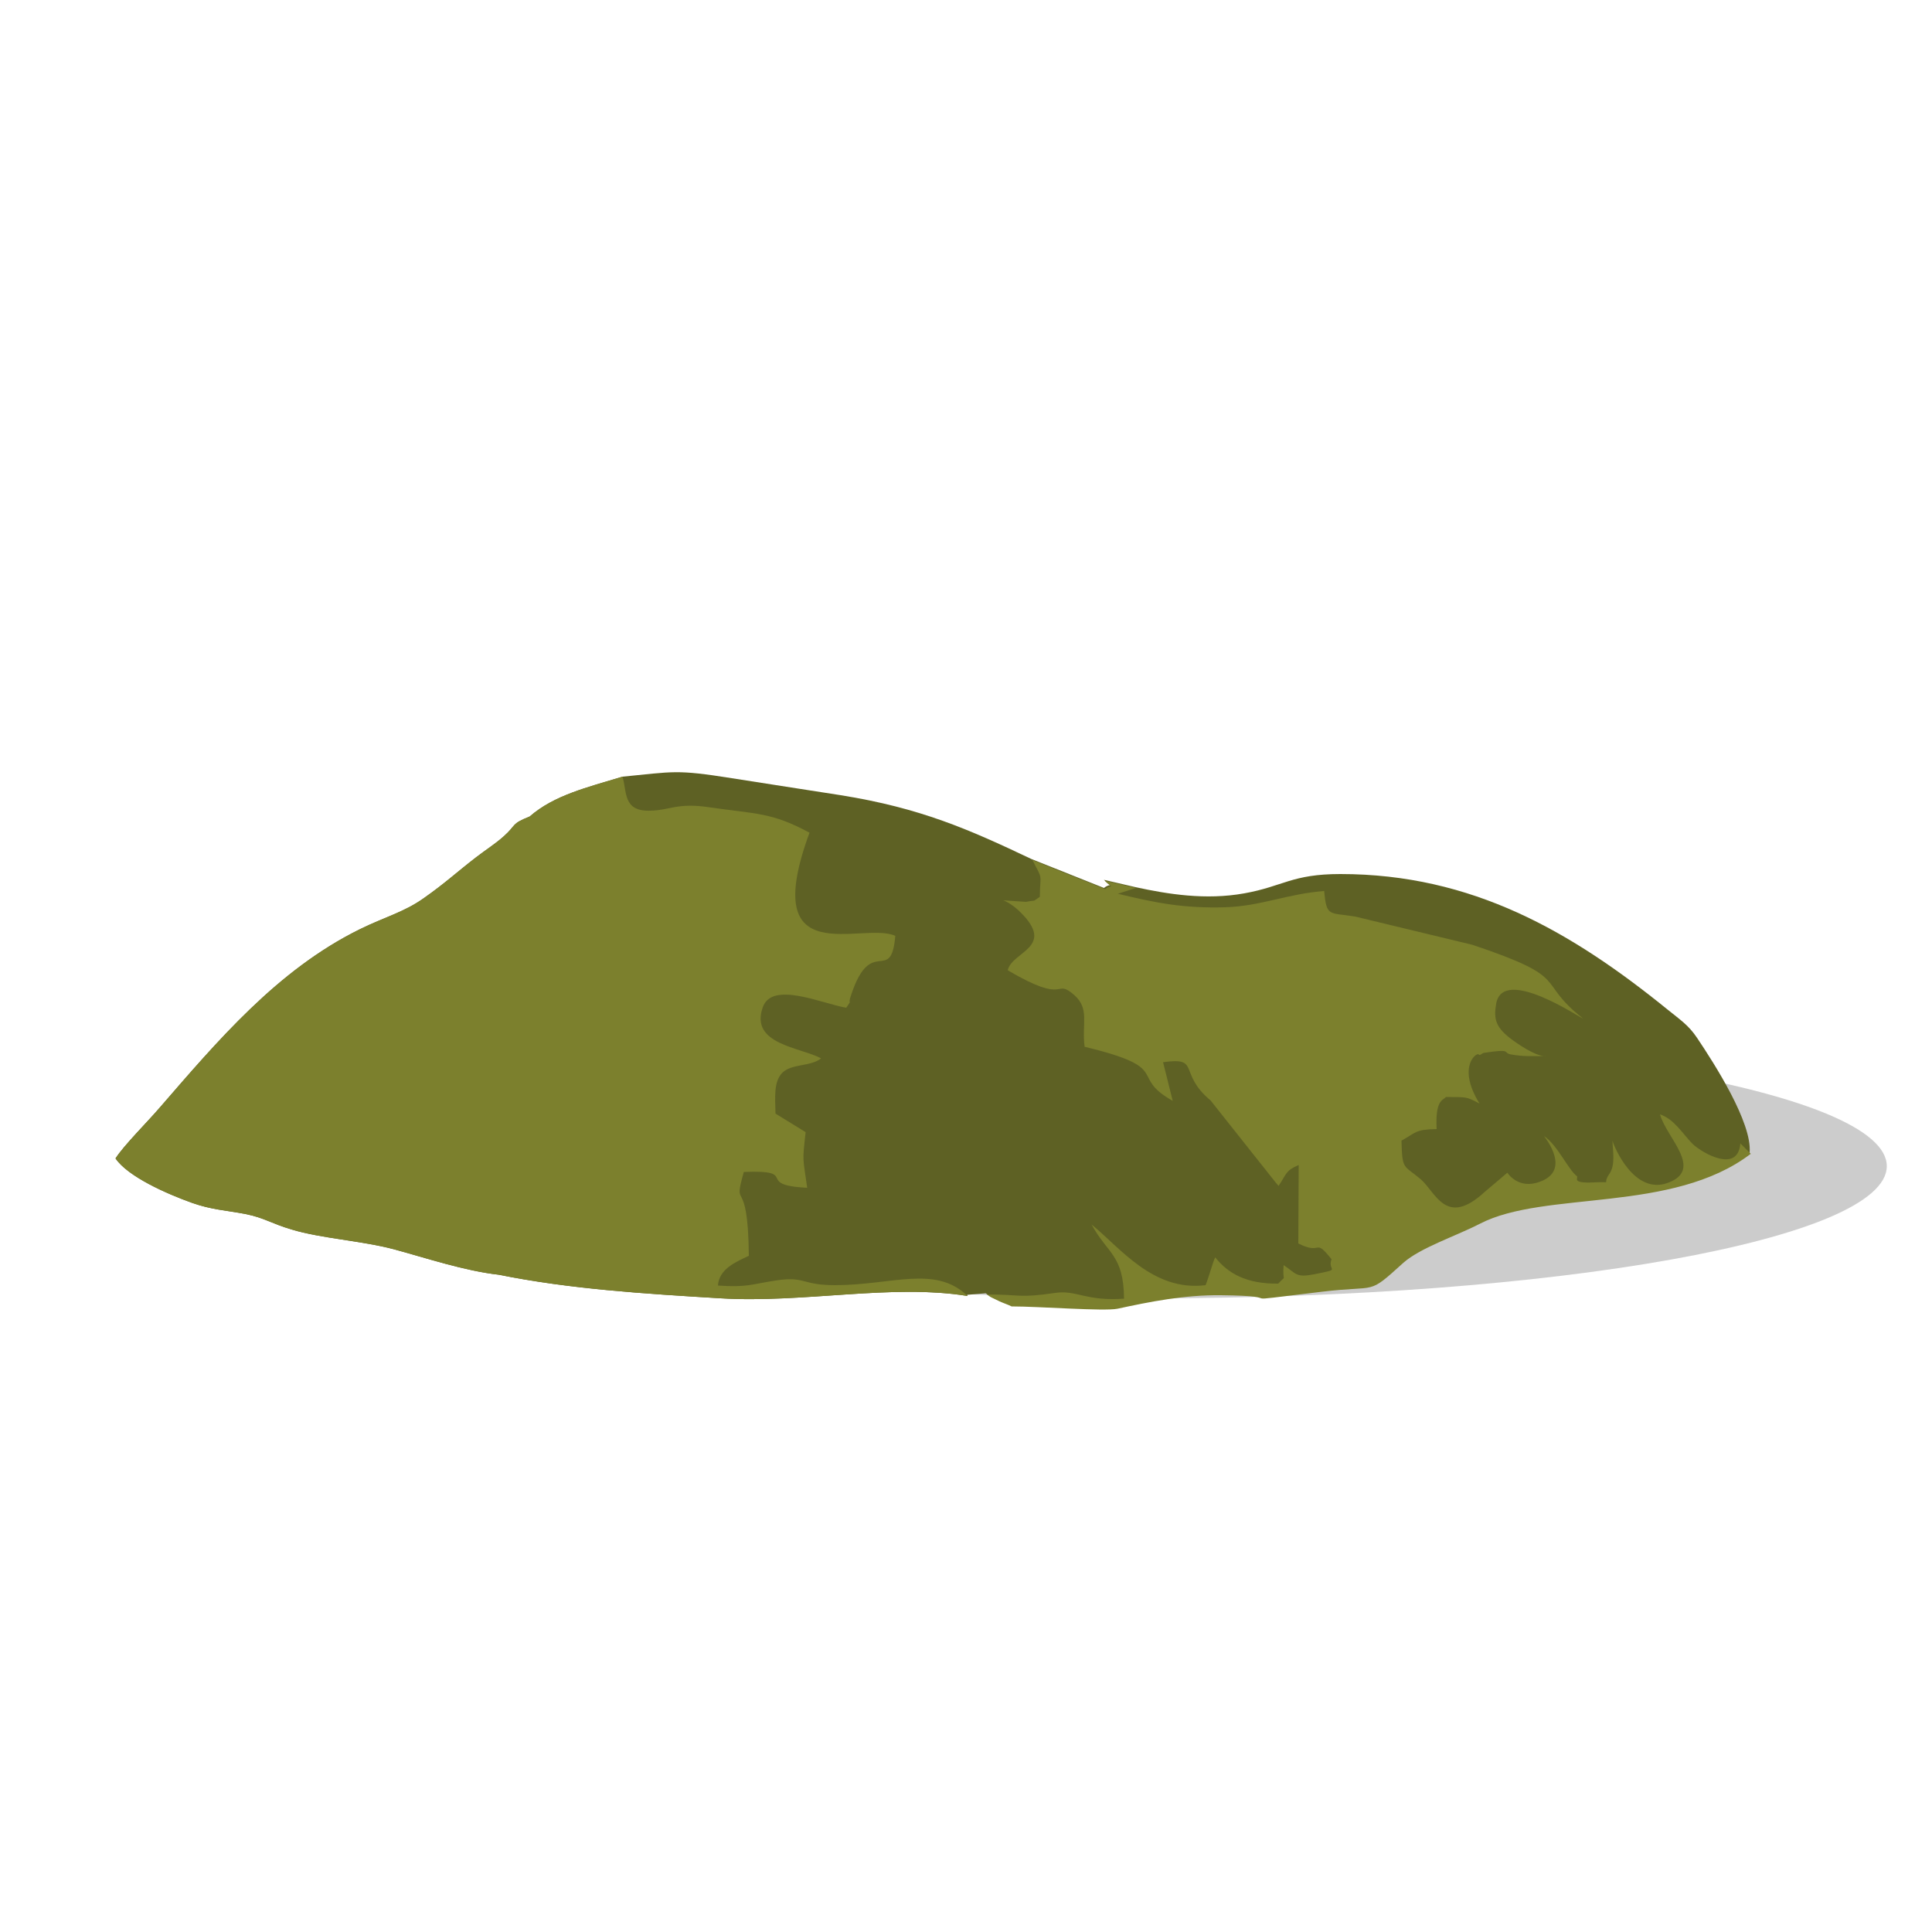
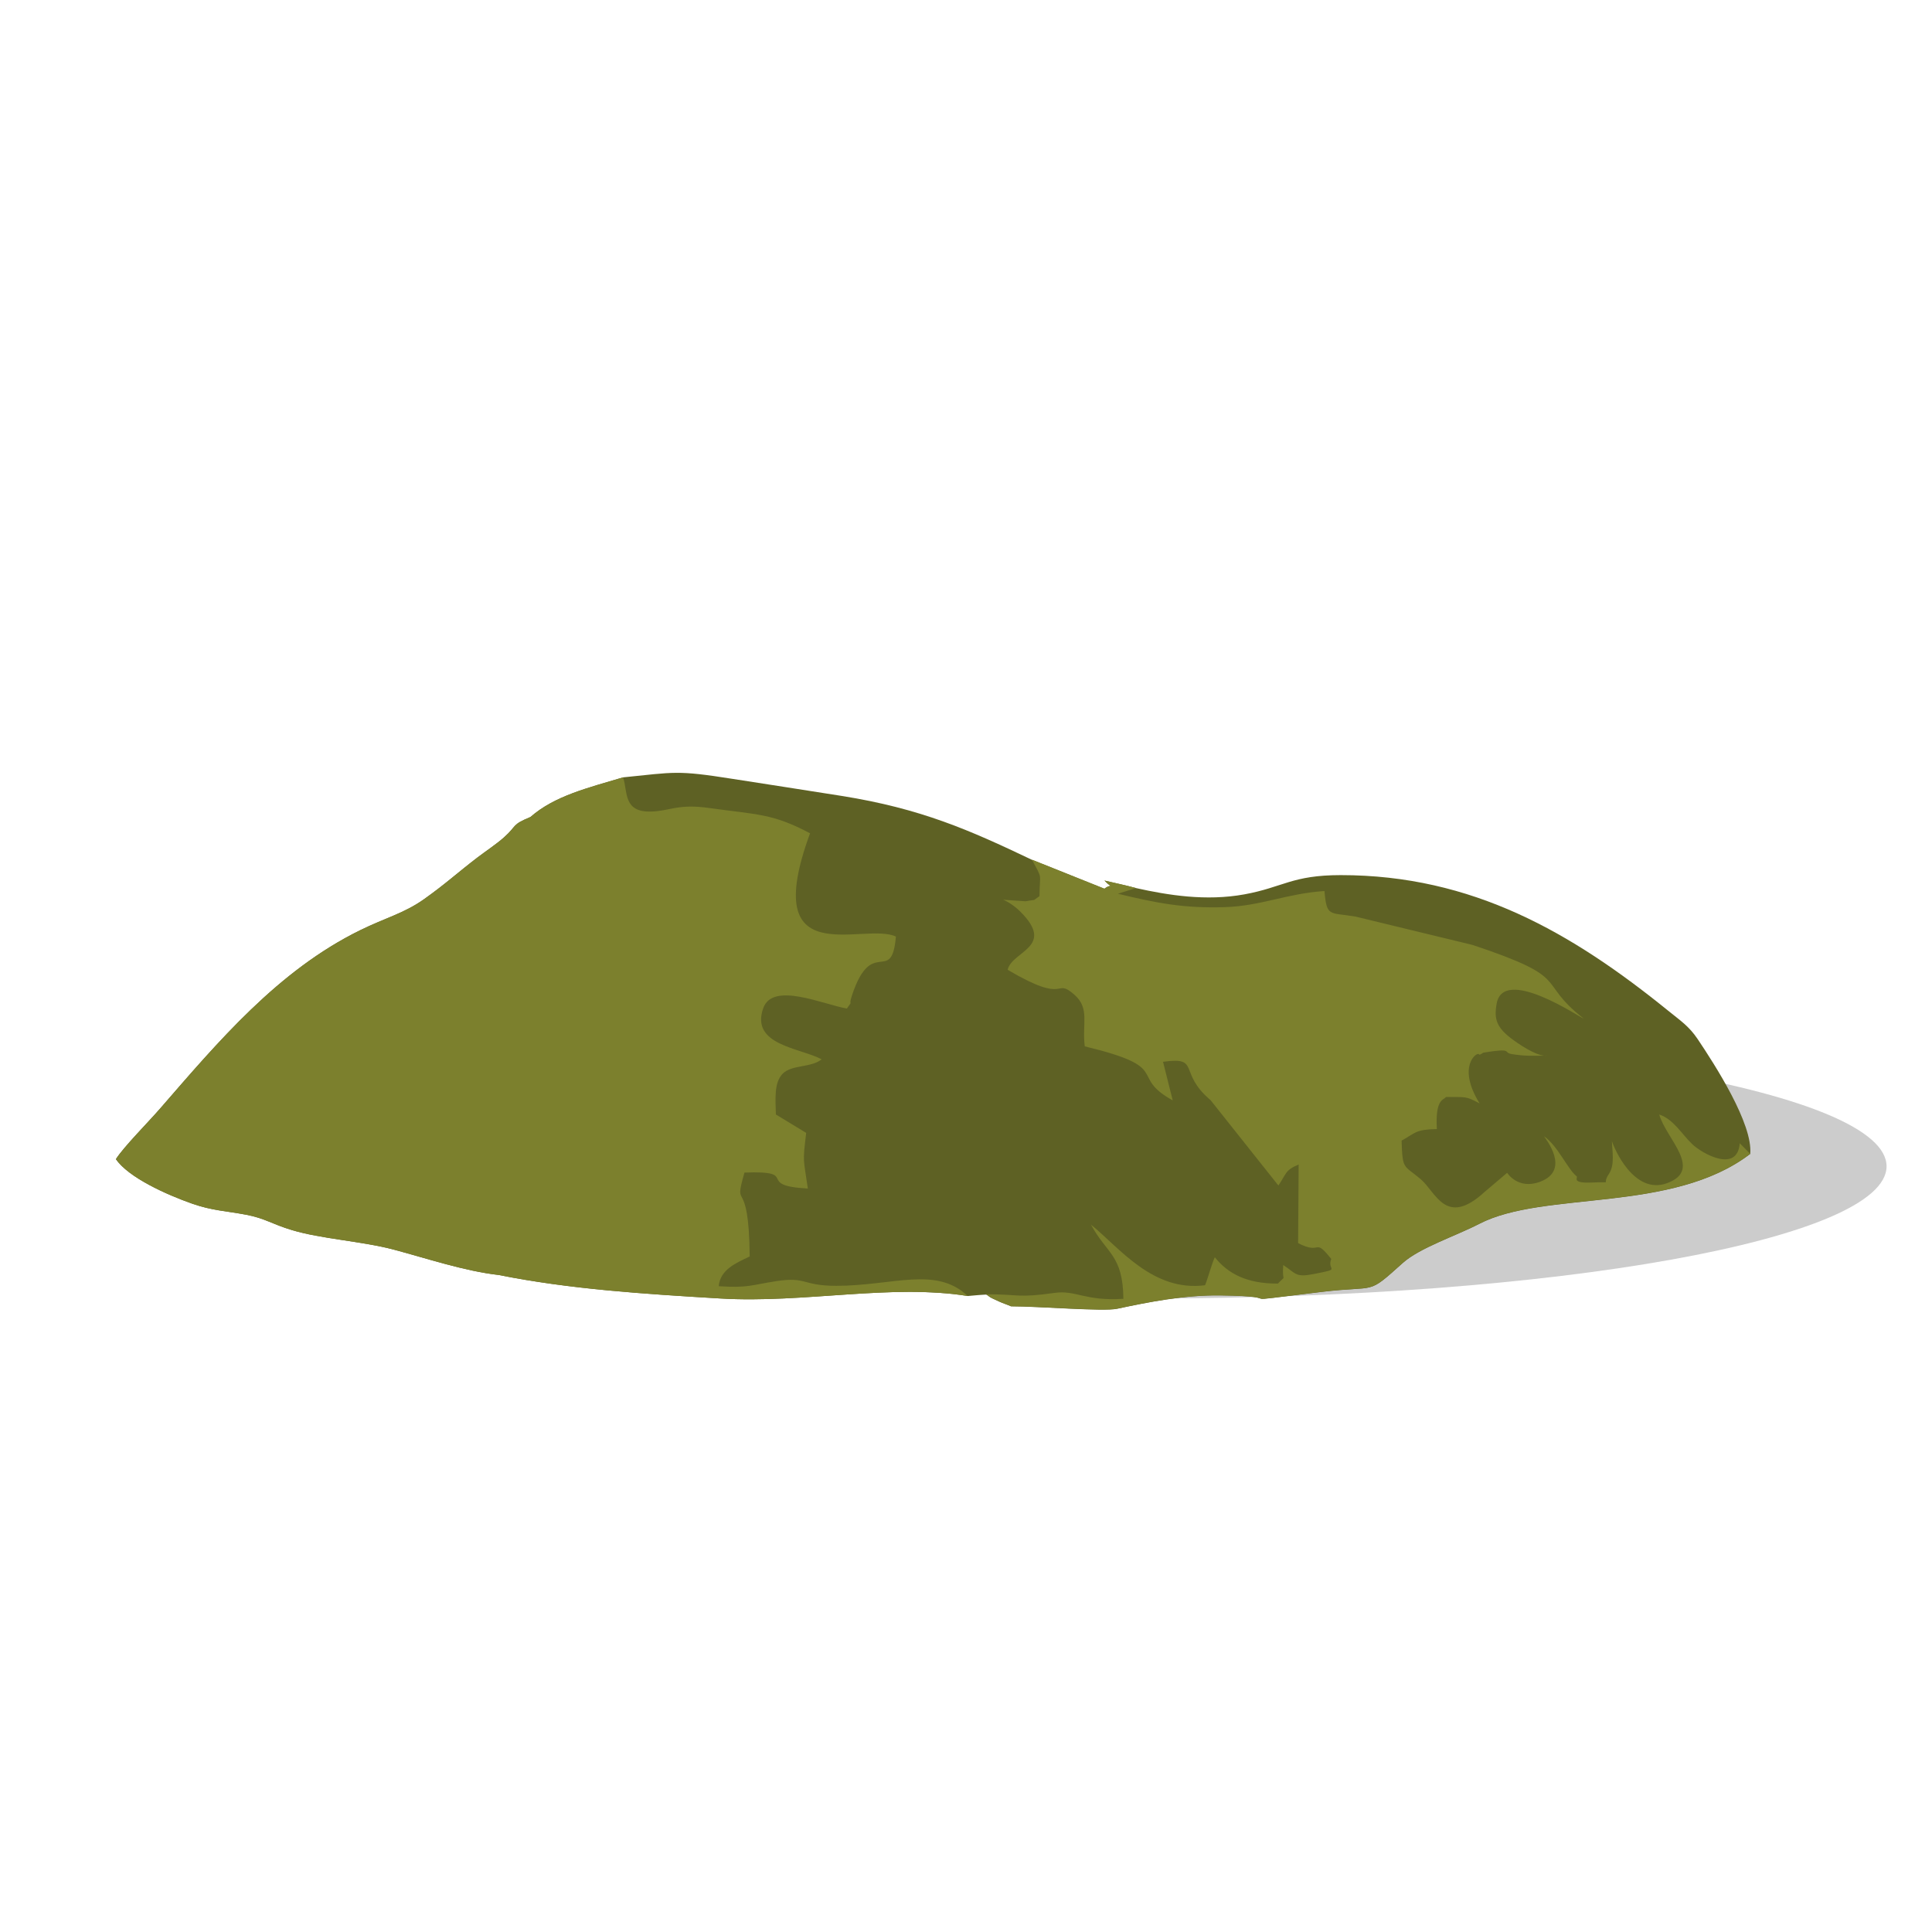
- <svg xmlns="http://www.w3.org/2000/svg" viewBox="-0.3 -2 5 5">
-   <ellipse fill="#999999" opacity=".5" cx="2.675" cy="1.018" rx="1.908" ry=".342" />
-   <path fill="#5E6124" d="M2.204 1.354c-0.195,-0.032 -0.424,0.019 -0.639,0.006 -0.199,-0.012 -0.391,-0.024 -0.574,-0.061 -0.089,-0.01 -0.187,-0.043 -0.272,-0.066 -0.083,-0.022 -0.188,-0.028 -0.264,-0.051 -0.054,-0.016 -0.07,-0.03 -0.119,-0.04 -0.052,-0.01 -0.088,-0.011 -0.139,-0.029 -0.067,-0.024 -0.166,-0.068 -0.198,-0.115 0.02,-0.032 0.084,-0.096 0.114,-0.131 0.15,-0.173 0.305,-0.357 0.518,-0.462 0.065,-0.032 0.114,-0.044 0.165,-0.08 0.057,-0.04 0.085,-0.067 0.137,-0.107 0.022,-0.017 0.05,-0.035 0.07,-0.053 0.035,-0.031 0.018,-0.032 0.068,-0.052 0.063,-0.055 0.148,-0.075 0.24,-0.103 0.134,-0.013 0.138,-0.019 0.283,0.004 0.094,0.015 0.187,0.029 0.282,0.044 0.206,0.033 0.331,0.088 0.493,0.165l0.188 0.075c0.021,-0.016 0.023,0.003 0,-0.021 0.026,0.006 0.056,0.013 0.082,0.019 0.083,0.018 0.181,0.034 0.281,0.016 0.101,-0.018 0.123,-0.05 0.249,-0.05 0.341,-0 0.598,0.149 0.847,0.351 0.032,0.026 0.054,0.04 0.076,0.073 0.045,0.067 0.143,0.22 0.136,0.297 -0.203,0.155 -0.533,0.094 -0.701,0.181 -0.062,0.032 -0.154,0.062 -0.198,0.101 -0.095,0.086 -0.063,0.057 -0.211,0.075 -0.266,0.032 -0.063,0.011 -0.262,0.009 -0.094,-0.001 -0.184,0.017 -0.267,0.035 -0.035,0.007 -0.202,-0.006 -0.274,-0.006 -0.01,-0.005 -0.02,-0.008 -0.031,-0.013 -0.031,-0.015 -0.018,-0.008 -0.033,-0.018l-0.048 0.004z" />
-   <path fill="#7C802D" d="M2.558 0.279c0.026,0.006 0.056,0.013 0.082,0.019l-0.047 0.015c0.099,0.024 0.17,0.038 0.278,0.035 0.093,-0.003 0.161,-0.035 0.256,-0.042 0.006,0.068 0.013,0.055 0.08,0.066l0.303 0.073c0.263,0.088 0.16,0.091 0.287,0.191 -0.007,-0.001 -0.208,-0.138 -0.225,-0.038 -0.007,0.04 -0.001,0.062 0.043,0.094 0.029,0.021 0.067,0.044 0.088,0.041 -0.038,0 -0.057,0.002 -0.092,-0.004 -0.024,-0.004 0.006,-0.016 -0.072,-0.004 -0.003,0.001 -0.01,0.008 -0.012,0.004 -0.004,-0.007 -0.058,0.03 0.002,0.127 -0.037,-0.02 -0.036,-0.016 -0.087,-0.017 -0.007,0.009 -0.028,0.006 -0.024,0.083 -0.056,0.001 -0.053,0.009 -0.091,0.03 0.002,0.077 0.005,0.062 0.05,0.1 0.039,0.034 0.065,0.125 0.165,0.033l0.059 -0.05c0,0 0.028,0.045 0.085,0.023 0.081,-0.03 0.013,-0.113 0.01,-0.118 0.035,0.024 0.062,0.086 0.085,0.104 0.005,0.004 -0.017,0.019 0.044,0.016 0.052,-0.003 0.019,0.008 0.04,-0.022 0.016,-0.023 0.009,-0.058 0.008,-0.086 0.004,0.015 0.056,0.142 0.144,0.109 0.093,-0.035 -0.004,-0.116 -0.021,-0.177 0.037,0.012 0.059,0.051 0.085,0.077 0.026,0.024 0.117,0.076 0.123,-0.002l0.027 0.027c-0.203,0.155 -0.533,0.094 -0.701,0.181 -0.062,0.032 -0.154,0.062 -0.198,0.101 -0.095,0.086 -0.063,0.057 -0.211,0.075 -0.266,0.032 -0.063,0.011 -0.262,0.009 -0.094,-0.001 -0.184,0.017 -0.267,0.035 -0.035,0.007 -0.202,-0.006 -0.274,-0.006 -0.01,-0.005 -0.02,-0.008 -0.031,-0.013 -0.031,-0.015 -0.018,-0.008 -0.033,-0.018 0.089,0 0.081,0.01 0.177,-0.004 0.055,-0.008 0.079,0.022 0.178,0.015 -0.001,-0.114 -0.043,-0.116 -0.084,-0.192 0.074,0.06 0.159,0.174 0.295,0.157 0.009,-0.022 0.019,-0.061 0.025,-0.072 0.034,0.043 0.083,0.069 0.163,0.068 0.024,-0.026 0.01,0.001 0.014,-0.048 0.033,0.022 0.031,0.033 0.078,0.024 0.076,-0.015 0.034,-0.007 0.046,-0.039 -0.046,-0.058 -0.023,-0.009 -0.086,-0.041l0.001 -0.203c-0.035,0.015 -0.031,0.023 -0.052,0.054 -0.003,-0.003 -0.005,-0.006 -0.007,-0.008l-0.169 -0.213c-0.086,-0.072 -0.024,-0.113 -0.123,-0.099l0.025 0.1c-0.116,-0.065 0.004,-0.084 -0.228,-0.14 -0.008,-0.059 0.014,-0.098 -0.027,-0.134 -0.053,-0.046 -0.014,0.029 -0.172,-0.064 0.011,-0.049 0.126,-0.059 0.032,-0.151 -0.016,-0.016 -0.036,-0.028 -0.044,-0.03l0.059 0.004c0.032,-0.006 0.013,0.002 0.036,-0.013 0.001,-0.064 0.009,-0.041 -0.019,-0.095l0.188 0.075c0.021,-0.016 0.023,0.003 0,-0.021zm-0.354 1.075c-0.195,-0.032 -0.424,0.019 -0.639,0.006 -0.199,-0.012 -0.391,-0.024 -0.574,-0.061 -0.089,-0.01 -0.187,-0.043 -0.272,-0.066 -0.083,-0.022 -0.188,-0.028 -0.264,-0.051 -0.054,-0.016 -0.07,-0.03 -0.119,-0.04 -0.052,-0.01 -0.088,-0.011 -0.139,-0.029 -0.067,-0.024 -0.166,-0.068 -0.198,-0.115 0.02,-0.032 0.084,-0.096 0.114,-0.131 0.15,-0.173 0.305,-0.357 0.518,-0.462 0.065,-0.032 0.114,-0.044 0.165,-0.08 0.057,-0.04 0.085,-0.067 0.137,-0.107 0.022,-0.017 0.05,-0.035 0.07,-0.053 0.035,-0.031 0.018,-0.032 0.068,-0.052 0.063,-0.055 0.148,-0.075 0.24,-0.103 0.012,0.038 0,0.091 0.073,0.088 0.049,-0.001 0.069,-0.021 0.15,-0.009 0.124,0.018 0.163,0.013 0.261,0.066 -0.135,0.367 0.138,0.228 0.222,0.267 -0.011,0.128 -0.062,-0.004 -0.114,0.152 -0.011,0.032 0.005,0.008 -0.013,0.034 -0.064,-0.011 -0.192,-0.07 -0.216,-0.001 -0.034,0.096 0.097,0.103 0.151,0.132 -0.027,0.022 -0.077,0.013 -0.101,0.038 -0.022,0.023 -0.018,0.064 -0.017,0.105l0.078 0.048c-0.009,0.079 -0.007,0.064 0.004,0.144 -0.139,-0.007 -0.016,-0.047 -0.164,-0.041 -0.03,0.107 0.011,-0.001 0.013,0.217 -0.034,0.016 -0.077,0.034 -0.08,0.077 0.077,0.005 0.084,-0.003 0.149,-0.013 0.078,-0.012 0.066,0.012 0.154,0.012 0.146,0 0.258,-0.052 0.341,0.026z" />
+ <svg xmlns="http://www.w3.org/2000/svg" stroke-linejoin="round" viewBox="-3 -20 50 50">
+   <ellipse stroke="none" fill="#999999" opacity=".5" cx="26.747" cy="10.184" rx="19.077" ry="3.42" />
+   <path stroke="none" fill="#5E6124" d="M22.044 13.541c-1.954,-0.321 -4.239,0.192 -6.394,0.064 -1.99,-0.118 -3.908,-0.241 -5.739,-0.608 -0.888,-0.1 -1.874,-0.432 -2.716,-0.656 -0.826,-0.219 -1.876,-0.277 -2.635,-0.505 -0.536,-0.161 -0.695,-0.305 -1.19,-0.399 -0.517,-0.098 -0.881,-0.106 -1.393,-0.285 -0.673,-0.236 -1.656,-0.681 -1.977,-1.154 0.201,-0.316 0.837,-0.955 1.144,-1.309 1.504,-1.731 3.051,-3.572 5.179,-4.616 0.654,-0.321 1.139,-0.438 1.651,-0.802 0.565,-0.401 0.848,-0.67 1.373,-1.072 0.217,-0.166 0.5,-0.352 0.699,-0.53 0.345,-0.309 0.185,-0.32 0.682,-0.525 0.626,-0.548 1.482,-0.752 2.398,-1.026 1.339,-0.134 1.379,-0.191 2.832,0.039 0.944,0.149 1.869,0.288 2.822,0.441 2.056,0.328 3.306,0.881 4.927,1.654l1.875 0.75c0.209,-0.159 0.23,0.033 0,-0.213 0.257,0.06 0.563,0.125 0.816,0.194 0.833,0.185 1.814,0.344 2.806,0.163 1.007,-0.184 1.23,-0.498 2.495,-0.498 3.406,-0.001 5.977,1.486 8.473,3.509 0.315,0.256 0.537,0.398 0.763,0.734 0.448,0.667 1.432,2.195 1.361,2.972 -2.027,1.549 -5.328,0.94 -7.013,1.811 -0.616,0.318 -1.54,0.618 -1.98,1.013 -0.952,0.855 -0.629,0.57 -2.107,0.749 -2.659,0.323 -0.629,0.115 -2.62,0.09 -0.936,-0.011 -1.844,0.171 -2.669,0.346 -0.35,0.074 -2.023,-0.064 -2.742,-0.064 -0.102,-0.046 -0.204,-0.076 -0.311,-0.125 -0.313,-0.145 -0.18,-0.082 -0.332,-0.185l-0.477 0.043z" />
+   <path stroke="none" fill="#7C802D" d="M25.582 2.788c0.257,0.06 0.563,0.125 0.816,0.194l-0.467 0.148c0.989,0.238 1.701,0.383 2.783,0.346 0.927,-0.032 1.605,-0.355 2.563,-0.416 0.059,0.681 0.125,0.546 0.803,0.661l3.034 0.735c2.633,0.879 1.601,0.91 2.872,1.905 -0.072,-0.011 -2.077,-1.381 -2.253,-0.385 -0.07,0.395 -0.011,0.619 0.43,0.938 0.291,0.211 0.671,0.438 0.88,0.405 -0.384,0.004 -0.569,0.018 -0.921,-0.04 -0.24,-0.039 0.064,-0.164 -0.725,-0.038 -0.034,0.005 -0.099,0.081 -0.124,0.042 -0.042,-0.066 -0.582,0.303 0.019,1.273 -0.375,-0.202 -0.361,-0.156 -0.868,-0.167 -0.071,0.087 -0.283,0.056 -0.238,0.831 -0.556,0.012 -0.535,0.09 -0.913,0.299 0.024,0.77 0.051,0.621 0.496,0.999 0.394,0.335 0.647,1.25 1.648,0.333l0.588 -0.499c0,0 0.278,0.448 0.854,0.231 0.806,-0.303 0.129,-1.125 0.099,-1.178 0.355,0.244 0.617,0.86 0.845,1.037 0.046,0.035 -0.166,0.192 0.438,0.16 0.518,-0.028 0.194,0.08 0.396,-0.218 0.158,-0.234 0.088,-0.578 0.079,-0.856 0.039,0.148 0.561,1.419 1.436,1.089 0.935,-0.353 -0.041,-1.155 -0.211,-1.773 0.367,0.117 0.589,0.515 0.853,0.766 0.256,0.244 1.168,0.761 1.231,-0.023l0.27 0.273c-2.027,1.549 -5.328,0.94 -7.013,1.811 -0.616,0.318 -1.54,0.618 -1.98,1.013 -0.952,0.855 -0.629,0.57 -2.107,0.749 -2.659,0.323 -0.629,0.115 -2.62,0.09 -0.936,-0.011 -1.844,0.171 -2.669,0.346 -0.35,0.074 -2.023,-0.064 -2.742,-0.064 -0.102,-0.046 -0.204,-0.076 -0.311,-0.125 -0.313,-0.145 -0.18,-0.082 -0.332,-0.185 0.891,0.002 0.81,0.1 1.771,-0.035 0.554,-0.078 0.792,0.219 1.781,0.153 -0.012,-1.141 -0.431,-1.159 -0.838,-1.919 0.736,0.596 1.594,1.743 2.952,1.568 0.087,-0.222 0.19,-0.61 0.253,-0.724 0.339,0.425 0.832,0.686 1.632,0.681 0.244,-0.261 0.098,0.013 0.138,-0.48 0.333,0.216 0.31,0.326 0.777,0.235 0.76,-0.149 0.343,-0.074 0.465,-0.393 -0.461,-0.577 -0.23,-0.086 -0.857,-0.409l0.014 -2.034c-0.355,0.147 -0.311,0.231 -0.523,0.541 -0.025,-0.025 -0.053,-0.064 -0.067,-0.081l-1.69 -2.127c-0.859,-0.724 -0.239,-1.127 -1.23,-0.992l0.251 0.999c-1.164,-0.645 0.039,-0.841 -2.276,-1.398 -0.076,-0.589 0.139,-0.981 -0.272,-1.34 -0.531,-0.464 -0.14,0.293 -1.724,-0.642 0.111,-0.489 1.259,-0.586 0.32,-1.513 -0.164,-0.162 -0.359,-0.275 -0.442,-0.3l0.589 0.04c0.321,-0.062 0.135,0.017 0.356,-0.132 0.008,-0.636 0.089,-0.413 -0.194,-0.945l1.875 0.75c0.209,-0.159 0.23,0.033 0,-0.213zm-3.538 10.753c-1.954,-0.321 -4.239,0.192 -6.394,0.064 -1.99,-0.118 -3.908,-0.241 -5.739,-0.608 -0.888,-0.1 -1.874,-0.432 -2.716,-0.656 -0.826,-0.219 -1.876,-0.277 -2.635,-0.505 -0.536,-0.161 -0.695,-0.305 -1.19,-0.399 -0.517,-0.098 -0.881,-0.106 -1.393,-0.285 -0.673,-0.236 -1.656,-0.681 -1.977,-1.154 0.201,-0.316 0.837,-0.955 1.144,-1.309 1.504,-1.731 3.051,-3.572 5.179,-4.616 0.654,-0.321 1.139,-0.438 1.651,-0.802 0.565,-0.401 0.848,-0.67 1.373,-1.072 0.217,-0.166 0.5,-0.352 0.699,-0.53 0.345,-0.309 0.185,-0.32 0.682,-0.525 0.626,-0.548 1.482,-0.752 2.398,-1.026 0.123,0.38 0,0.906 0.726,0.885 0.489,-0.014 0.688,-0.207 1.504,-0.092 1.236,0.175 1.629,0.134 2.608,0.655 -1.347,3.666 1.384,2.279 2.222,2.672 -0.111,1.28 -0.62,-0.039 -1.137,1.523 -0.107,0.323 0.054,0.077 -0.132,0.34 -0.641,-0.115 -1.919,-0.698 -2.164,-0.01 -0.343,0.963 0.971,1.029 1.51,1.324 -0.27,0.223 -0.775,0.132 -1.011,0.376 -0.221,0.23 -0.184,0.643 -0.172,1.052l0.784 0.476c-0.095,0.791 -0.071,0.636 0.043,1.44 -1.394,-0.074 -0.164,-0.47 -1.64,-0.413 -0.305,1.067 0.115,-0.011 0.135,2.172 -0.34,0.162 -0.766,0.336 -0.801,0.769 0.768,0.049 0.838,-0.031 1.494,-0.132 0.783,-0.12 0.66,0.121 1.545,0.122 1.465,0 2.584,-0.519 3.406,0.265z" />
+   <path fill="none" d="M22.044 13.541c-1.954,-0.321 -4.239,0.192 -6.394,0.064 -1.99,-0.118 -3.908,-0.241 -5.739,-0.608 -0.888,-0.1 -1.874,-0.432 -2.716,-0.656 -0.826,-0.219 -1.876,-0.277 -2.635,-0.505 -0.536,-0.161 -0.695,-0.305 -1.19,-0.399 -0.517,-0.098 -0.881,-0.106 -1.393,-0.285 -0.673,-0.236 -1.656,-0.681 -1.977,-1.154 0.201,-0.316 0.837,-0.955 1.144,-1.309 1.504,-1.731 3.051,-3.572 5.179,-4.616 0.654,-0.321 1.139,-0.438 1.651,-0.802 0.565,-0.401 0.848,-0.67 1.373,-1.072 0.217,-0.166 0.5,-0.352 0.699,-0.53 0.345,-0.309 0.185,-0.32 0.682,-0.525 0.626,-0.548 1.482,-0.752 2.398,-1.026 1.339,-0.134 1.379,-0.191 2.832,0.039 0.944,0.149 1.869,0.288 2.822,0.441 2.056,0.328 3.306,0.881 4.927,1.654l1.875 0.75c0.209,-0.159 0.23,0.033 0,-0.213 0.257,0.06 0.563,0.125 0.816,0.194 0.833,0.185 1.814,0.344 2.806,0.163 1.007,-0.184 1.23,-0.498 2.495,-0.498 3.406,-0.001 5.977,1.486 8.473,3.509 0.315,0.256 0.537,0.398 0.763,0.734 0.448,0.667 1.432,2.195 1.361,2.972 -2.027,1.549 -5.328,0.94 -7.013,1.811 -0.616,0.318 -1.54,0.618 -1.98,1.013 -0.952,0.855 -0.629,0.57 -2.107,0.749 -2.659,0.323 -0.629,0.115 -2.62,0.09 -0.936,-0.011 -1.844,0.171 -2.669,0.346 -0.35,0.074 -2.023,-0.064 -2.742,-0.064 -0.102,-0.046 -0.204,-0.076 -0.311,-0.125 -0.313,-0.145 -0.18,-0.082 -0.332,-0.185l-0.477 0.043z" />
</svg>
